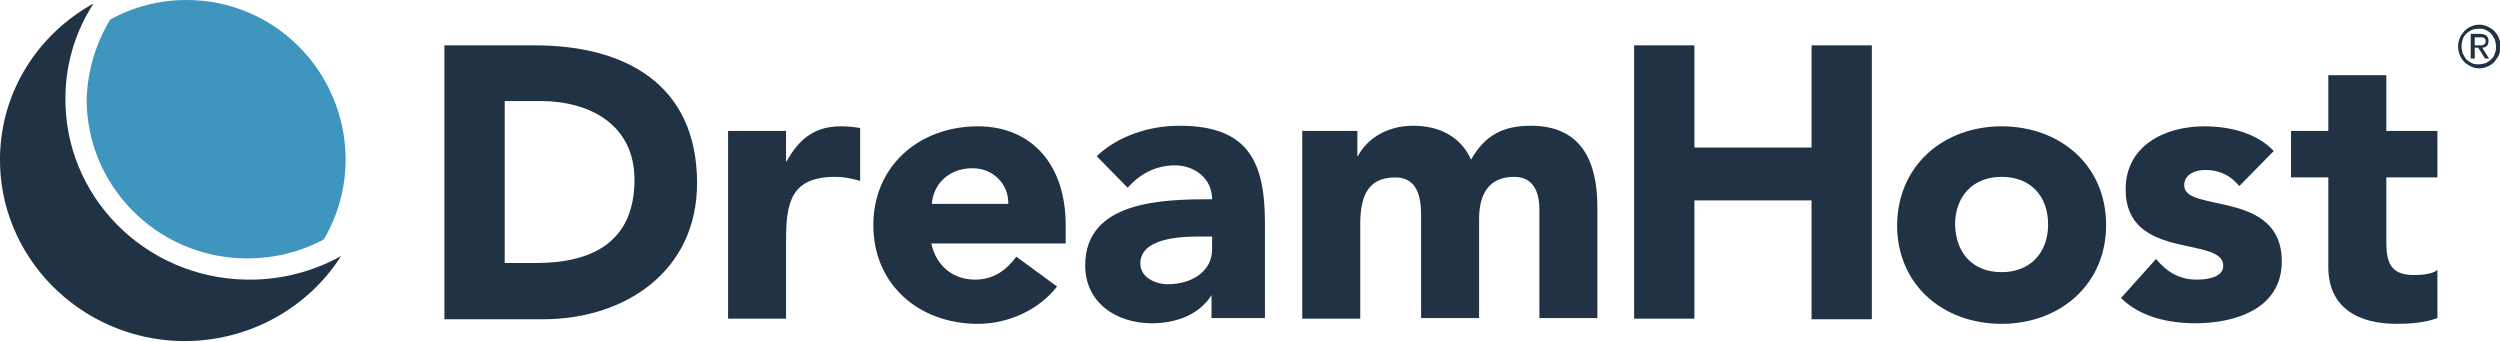
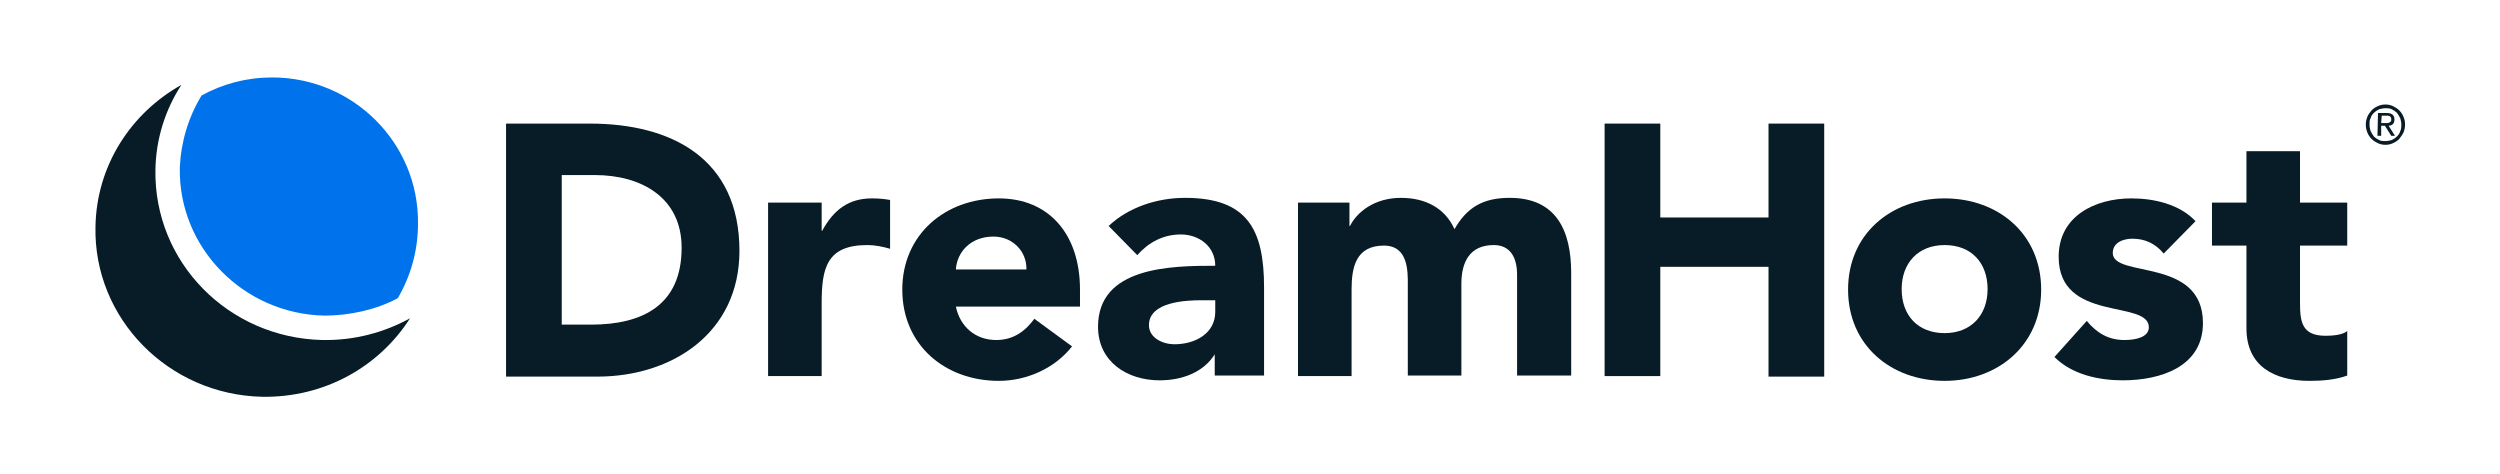
- <svg xmlns="http://www.w3.org/2000/svg" id="Layer_1" viewBox="0 0 435.4 59.4">
-   <style>.st0{fill:#203244}</style>
-   <path class="st0" d="M77.4 7.9h15.8c15.3 0 28.2 6.5 28.2 24 0 15.4-12.6 23.7-26.8 23.7H77.4V7.9zm10.5 37.9h5.5c9.8 0 17.1-3.7 17.1-14.5 0-9.4-7.5-13.7-16.4-13.7h-6.2v28.2zm38.9-23h10.1v5.3h.1c2.2-4 5-6.1 9.4-6.1 1.1 0 2.4.1 3.4.3v9.2c-1.4-.4-2.8-.7-4.3-.7-7.7 0-8.6 4.4-8.6 11v13.7h-10.1V22.8zm57.3 27.1c-3.2 4.1-8.5 6.5-13.8 6.5-10.1 0-18.2-6.7-18.2-17.2 0-10.4 8.1-17.2 18.2-17.2 9.4 0 15.3 6.7 15.3 17.2v3.2h-23.4c.8 3.8 3.7 6.3 7.6 6.3 3.3 0 5.5-1.7 7.2-4l7.1 5.2zm-8.5-14.4c.1-3.4-2.6-6.2-6.2-6.2-4.4 0-6.9 3-7.1 6.2h13.3zm35.5 15.9h-.1c-2.2 3.5-6.3 4.9-10.4 4.9-6.1 0-11.6-3.5-11.6-10.1 0-11.3 13.7-11.5 22.1-11.5 0-3.6-3-5.9-6.5-5.9-3.3 0-6.1 1.5-8.2 3.9l-5.4-5.5c3.7-3.5 9.1-5.3 14.4-5.3 11.8 0 14.9 6 14.9 16.9v16.6H211v-4zm-2.5-10.2c-3.1 0-10 .3-10 4.7 0 2.4 2.6 3.6 4.8 3.6 4 0 7.7-2.1 7.7-6.1v-2.2h-2.5zm18.1-18.4h9.7v4.4h.1c1.3-2.6 4.6-5.3 9.6-5.3 4.6 0 8.3 1.9 10.1 5.9 2.4-4.2 5.5-5.9 10.4-5.9 8.9 0 11.6 6.3 11.6 14.2v19.3h-10.1v-19c0-3-1.1-5.6-4.4-5.6-4.6 0-6.1 3.3-6.1 7.3v17.3h-10.1V38.2c0-2.4.1-7.3-4.5-7.3-5.3 0-6.1 4.1-6.1 8.3v16.3h-10.1V22.8zm57.9-14.9h10.5v17.8h20.4V7.9H326v47.7h-10.5V34.9h-20.4v20.6h-10.5V7.9zm64 14.1c10.1 0 18.2 6.7 18.2 17.2 0 10.4-8.1 17.2-18.2 17.2s-18.2-6.7-18.2-17.2c.1-10.5 8.2-17.2 18.2-17.2zm0 25.4c5 0 8.1-3.4 8.1-8.3s-3-8.3-8.1-8.3c-5 0-8.1 3.4-8.1 8.3.1 5 3.1 8.3 8.1 8.3zm41.4-15c-1.5-1.8-3.4-2.8-5.9-2.8-1.7 0-3.7.7-3.7 2.7 0 4.8 17 .7 17 13.2 0 8.3-8.1 10.8-15.1 10.8-4.6 0-9.6-1.1-12.9-4.4l6.1-6.8c1.9 2.3 4.1 3.6 7.1 3.6 2.3 0 4.6-.6 4.6-2.4 0-5.3-17-.8-17-13.3 0-7.7 6.9-11 13.7-11 4.3 0 9.1 1.1 12.1 4.3l-6 6.1zm34.5-1.5h-8.9v10.9c0 3.5.4 6.1 4.8 6.1 1.1 0 3.2-.1 4.1-.9v8.4c-2.2.8-4.7 1-7.1 1-6.7 0-11.9-2.8-11.9-9.9V30.9H399v-8.1h6.5v-9.7h10.1v9.7h8.9v8.1z" />
-   <g id="mark_1_">
-     <path class="st0" d="M59.4 44.6c-4.9 2.7-10.5 4.2-16.5 4.1C25.1 48.4 11 34 11.4 16.6c.1-5.9 1.9-11.4 4.9-16C6.7 5.9.2 15.8 0 27.3-.3 44.6 13.8 59 31.5 59.4c11.7.2 22.1-5.7 27.9-14.8" />
-     <path d="M42.5 45h.6c4.6 0 9.2-1.1 13.3-3.3 2.4-4.1 3.8-8.9 3.8-14C60.1 12.4 47.8 0 32.5 0c-4.8 0-9.3 1.2-13.3 3.4-2.5 4.1-3.9 8.8-4.1 13.6-.2 15.1 12 27.7 27.4 28" fill="#3e95be" />
+ <svg xmlns="http://www.w3.org/2000/svg" version="1.1" id="Layer_1" x="0px" y="0px" viewBox="0 0 471.3 89.3" enable-background="new 0 0 471.3 89.3" xml:space="preserve">
+   <g>
+     <g>
+       <g>
+         <g>
+           <path fill="#071C26" d="M95.4,23.3h15.8c15.3,0,28.2,6.5,28.2,24c0,15.4-12.6,23.7-26.8,23.7H95.4V23.3z M105.9,61.2h5.5      c9.8,0,17.1-3.7,17.1-14.5c0-9.4-7.5-13.7-16.4-13.7h-6.2V61.2z" />
+           <path fill="#071C26" d="M144.8,38.2h10.1v5.3h0.1c2.2-4,5-6.1,9.4-6.1c1.1,0,2.4,0.1,3.4,0.3v9.2c-1.4-0.4-2.8-0.7-4.3-0.7      c-7.7,0-8.6,4.4-8.6,11v13.7h-10.1V38.2z" />
+           <path fill="#071C26" d="M202.1,65.3c-3.2,4.1-8.5,6.5-13.8,6.5c-10.1,0-18.2-6.7-18.2-17.2c0-10.4,8.1-17.2,18.2-17.2      c9.4,0,15.3,6.7,15.3,17.2v3.2h-23.4c0.8,3.8,3.7,6.3,7.6,6.3c3.3,0,5.5-1.7,7.2-4L202.1,65.3z M193.5,50.8      c0.1-3.4-2.6-6.2-6.2-6.2c-4.4,0-6.9,3-7.1,6.2H193.5z" />
+           <path fill="#071C26" d="M229.1,66.8h-0.1c-2.2,3.5-6.3,4.9-10.4,4.9c-6.1,0-11.6-3.5-11.6-10.1c0-11.3,13.7-11.5,22.1-11.5      c0-3.6-3-5.9-6.5-5.9c-3.3,0-6.1,1.5-8.2,3.9l-5.4-5.5c3.7-3.5,9.1-5.3,14.4-5.3c11.8,0,14.9,6,14.9,16.9v16.6h-9.3V66.8z       M226.6,56.6c-3.1,0-10,0.3-10,4.7c0,2.4,2.6,3.6,4.8,3.6c4,0,7.7-2.1,7.7-6.1v-2.2H226.6z" />
+           <path fill="#071C26" d="M244.7,38.2h9.7v4.4h0.1c1.3-2.6,4.6-5.3,9.6-5.3c4.6,0,8.3,1.9,10.1,5.9c2.4-4.2,5.5-5.9,10.4-5.9      c8.9,0,11.6,6.3,11.6,14.2v19.3H286v-19c0-3-1.1-5.6-4.4-5.6c-4.6,0-6.1,3.3-6.1,7.3v17.3h-10.1V53.6c0-2.4,0.1-7.3-4.5-7.3      c-5.3,0-6.1,4.1-6.1,8.3v16.3h-10.1V38.2z" />
+           <path fill="#071C26" d="M302.5,23.3H313V41h20.4V23.3h10.5v47.7h-10.5V50.3H313v20.6h-10.5V23.3z" />
+           <path fill="#071C26" d="M366.6,37.4c10.1,0,18.2,6.7,18.2,17.2c0,10.4-8.1,17.2-18.2,17.2c-10.1,0-18.2-6.7-18.2-17.2      C348.4,44.1,356.5,37.4,366.6,37.4z M366.6,62.8c5,0,8.1-3.4,8.1-8.3c0-4.9-3-8.3-8.1-8.3c-5,0-8.1,3.4-8.1,8.3      C358.5,59.5,361.6,62.8,366.6,62.8z" />
+           <path fill="#071C26" d="M407.9,47.8c-1.5-1.8-3.4-2.8-5.9-2.8c-1.7,0-3.7,0.7-3.7,2.7c0,4.8,17,0.7,17,13.2      c0,8.3-8.1,10.8-15.1,10.8c-4.6,0-9.6-1.1-12.9-4.4l6.1-6.8c1.9,2.3,4.1,3.6,7.1,3.6c2.3,0,4.6-0.6,4.6-2.4      c0-5.3-17-0.8-17-13.3c0-7.7,6.9-11,13.7-11c4.3,0,9.1,1.1,12.1,4.3L407.9,47.8z" />
+           <path fill="#071C26" d="M442.5,46.3h-8.9v10.9c0,3.5,0.4,6.1,4.8,6.1c1.1,0,3.2-0.1,4.1-0.9v8.4c-2.2,0.8-4.7,1-7.1,1      c-6.7,0-11.9-2.8-11.9-9.9V46.3H417v-8.1h6.5v-9.7h10.1v9.7h8.9V46.3z" />
+         </g>
+         <g id="mark_1_">
+           <path fill="#071C26" d="M77.3,60c-4.9,2.7-10.5,4.2-16.5,4.1C43,63.7,29,49.4,29.3,32c0.1-5.9,1.9-11.4,4.9-16      c-9.5,5.3-16,15.2-16.2,26.7C17.6,60,31.7,74.4,49.4,74.8C61.2,75,71.5,69.1,77.3,60" />
+           <path fill="#0073EC" d="M51.3,14.6c-4.8,0-9.3,1.2-13.3,3.4c-2.5,4.1-3.9,8.8-4.1,13.6c-0.3,15.1,12,27.6,27.3,27.9l0,0      c4.6,0,9.8-1.1,13.8-3.3c2.4-4.1,3.8-8.9,3.8-14C79,27,66.6,14.6,51.3,14.6z" />
+         </g>
+       </g>
+     </g>
+     <g>
+       <path fill="#071C26" d="M446,23.5c0-0.5,0.1-1,0.3-1.5c0.2-0.5,0.5-0.8,0.8-1.2c0.3-0.3,0.7-0.6,1.2-0.8c0.4-0.2,0.9-0.3,1.4-0.3    c0.5,0,1,0.1,1.4,0.3c0.4,0.2,0.8,0.4,1.2,0.8c0.3,0.3,0.6,0.7,0.8,1.2c0.2,0.5,0.3,0.9,0.3,1.5c0,0.5-0.1,1-0.3,1.5    c-0.2,0.4-0.5,0.8-0.8,1.2c-0.3,0.3-0.7,0.6-1.2,0.8c-0.4,0.2-0.9,0.3-1.4,0.3c-0.5,0-1-0.1-1.4-0.3c-0.4-0.2-0.8-0.4-1.2-0.8    c-0.3-0.3-0.6-0.7-0.8-1.2C446.1,24.5,446,24,446,23.5z M446.7,23.5c0,0.4,0.1,0.9,0.2,1.2c0.2,0.4,0.4,0.7,0.6,1    c0.3,0.3,0.6,0.5,1,0.7c0.4,0.2,0.8,0.2,1.2,0.2c0.4,0,0.8-0.1,1.2-0.2c0.4-0.2,0.7-0.4,1-0.7c0.3-0.3,0.5-0.6,0.6-1    c0.2-0.4,0.2-0.8,0.2-1.2c0-0.4-0.1-0.9-0.2-1.2c-0.2-0.4-0.4-0.7-0.6-1c-0.3-0.3-0.6-0.5-1-0.7c-0.4-0.2-0.8-0.2-1.2-0.2    c-0.4,0-0.8,0.1-1.2,0.2c-0.4,0.2-0.7,0.4-1,0.7c-0.3,0.3-0.5,0.6-0.6,1C446.7,22.6,446.7,23,446.7,23.5z M448.3,21.3l1.6,0    c1,0,1.5,0.4,1.5,1.2c0,0.4-0.1,0.7-0.3,0.9c-0.2,0.2-0.5,0.3-0.8,0.3l1.2,1.9h-0.7l-1.2-1.9h-0.7v1.9h-0.7L448.3,21.3z     M448.9,23.2h0.7c0.1,0,0.3,0,0.4,0c0.1,0,0.3,0,0.4-0.1c0.1,0,0.2-0.1,0.3-0.2c0.1-0.1,0.1-0.2,0.1-0.4c0-0.1,0-0.3-0.1-0.4    c-0.1-0.1-0.1-0.2-0.2-0.2c-0.1,0-0.2-0.1-0.3-0.1c-0.1,0-0.2,0-0.3,0h-0.9L448.9,23.2z" />
+     </g>
  </g>
-   <path class="st0" d="M428.1 8.1c0-.5.1-1 .3-1.5.2-.5.5-.8.8-1.2.3-.3.7-.6 1.2-.8.4-.2.9-.3 1.4-.3.5 0 1 .1 1.4.3.4.2.8.4 1.2.8.3.3.6.7.8 1.2.2.5.3.9.3 1.5 0 .5-.1 1-.3 1.5-.2.4-.5.8-.8 1.2-.3.3-.7.6-1.2.8-.4.2-.9.3-1.4.3-.5 0-1-.1-1.4-.3-.4-.2-.8-.4-1.2-.8-.3-.3-.6-.7-.8-1.2-.2-.5-.3-1-.3-1.5zm.6 0c0 .4.1.9.2 1.2.2.4.4.7.6 1 .3.3.6.5 1 .7.4.2.8.2 1.2.2.4 0 .8-.1 1.2-.2.4-.2.7-.4 1-.7.3-.3.5-.6.6-1 .2-.4.2-.8.2-1.2 0-.4-.1-.9-.2-1.2-.2-.4-.4-.7-.6-1-.3-.3-.6-.5-1-.7-.4-.2-.8-.2-1.2-.2-.4 0-.8.1-1.2.2-.4.2-.7.4-1 .7-.3.3-.5.6-.6 1-.1.3-.2.7-.2 1.2zm1.6-2.2h1.6c1 0 1.5.4 1.5 1.2 0 .4-.1.7-.3.9-.2.2-.5.3-.8.3l1.2 1.9h-.7l-1.2-1.9h-.6v1.9h-.7V5.9zm.7 2h1.1c.1 0 .3 0 .4-.1.1 0 .2-.1.3-.2.1-.1.1-.2.1-.4 0-.1 0-.3-.1-.4-.1-.1-.1-.2-.2-.2s-.2-.1-.3-.1H431v1.4z" />
</svg>
